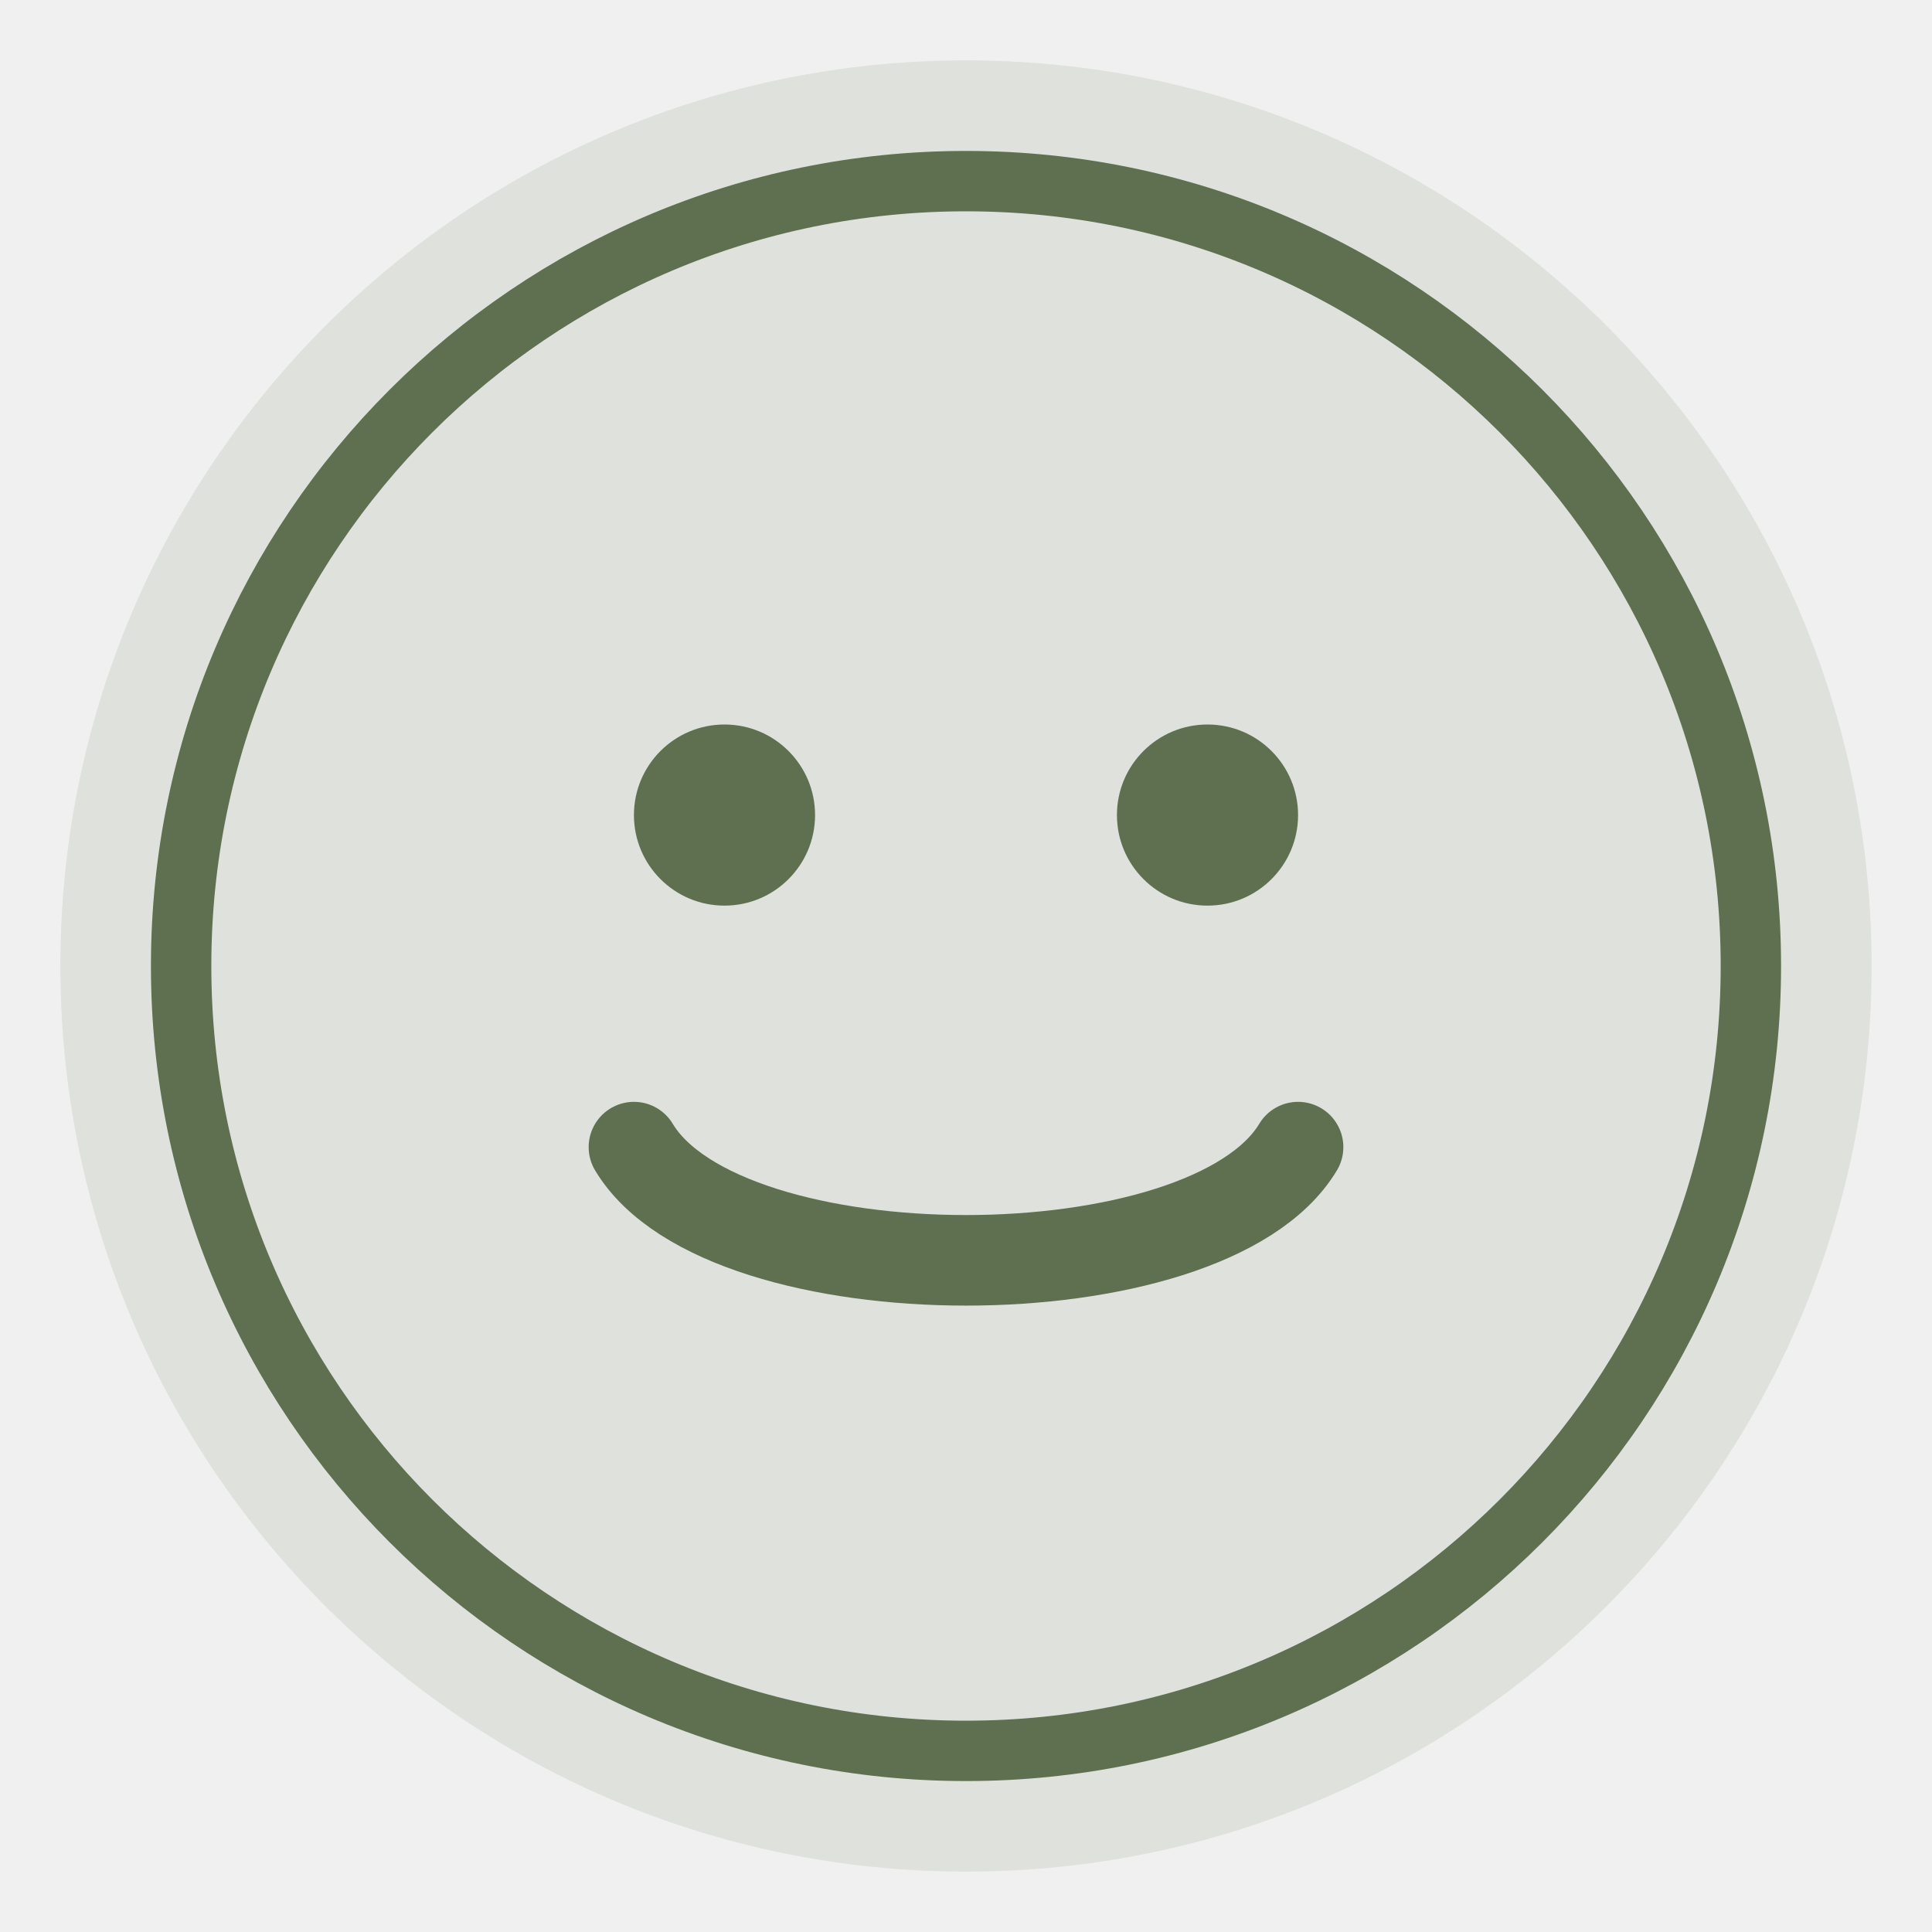
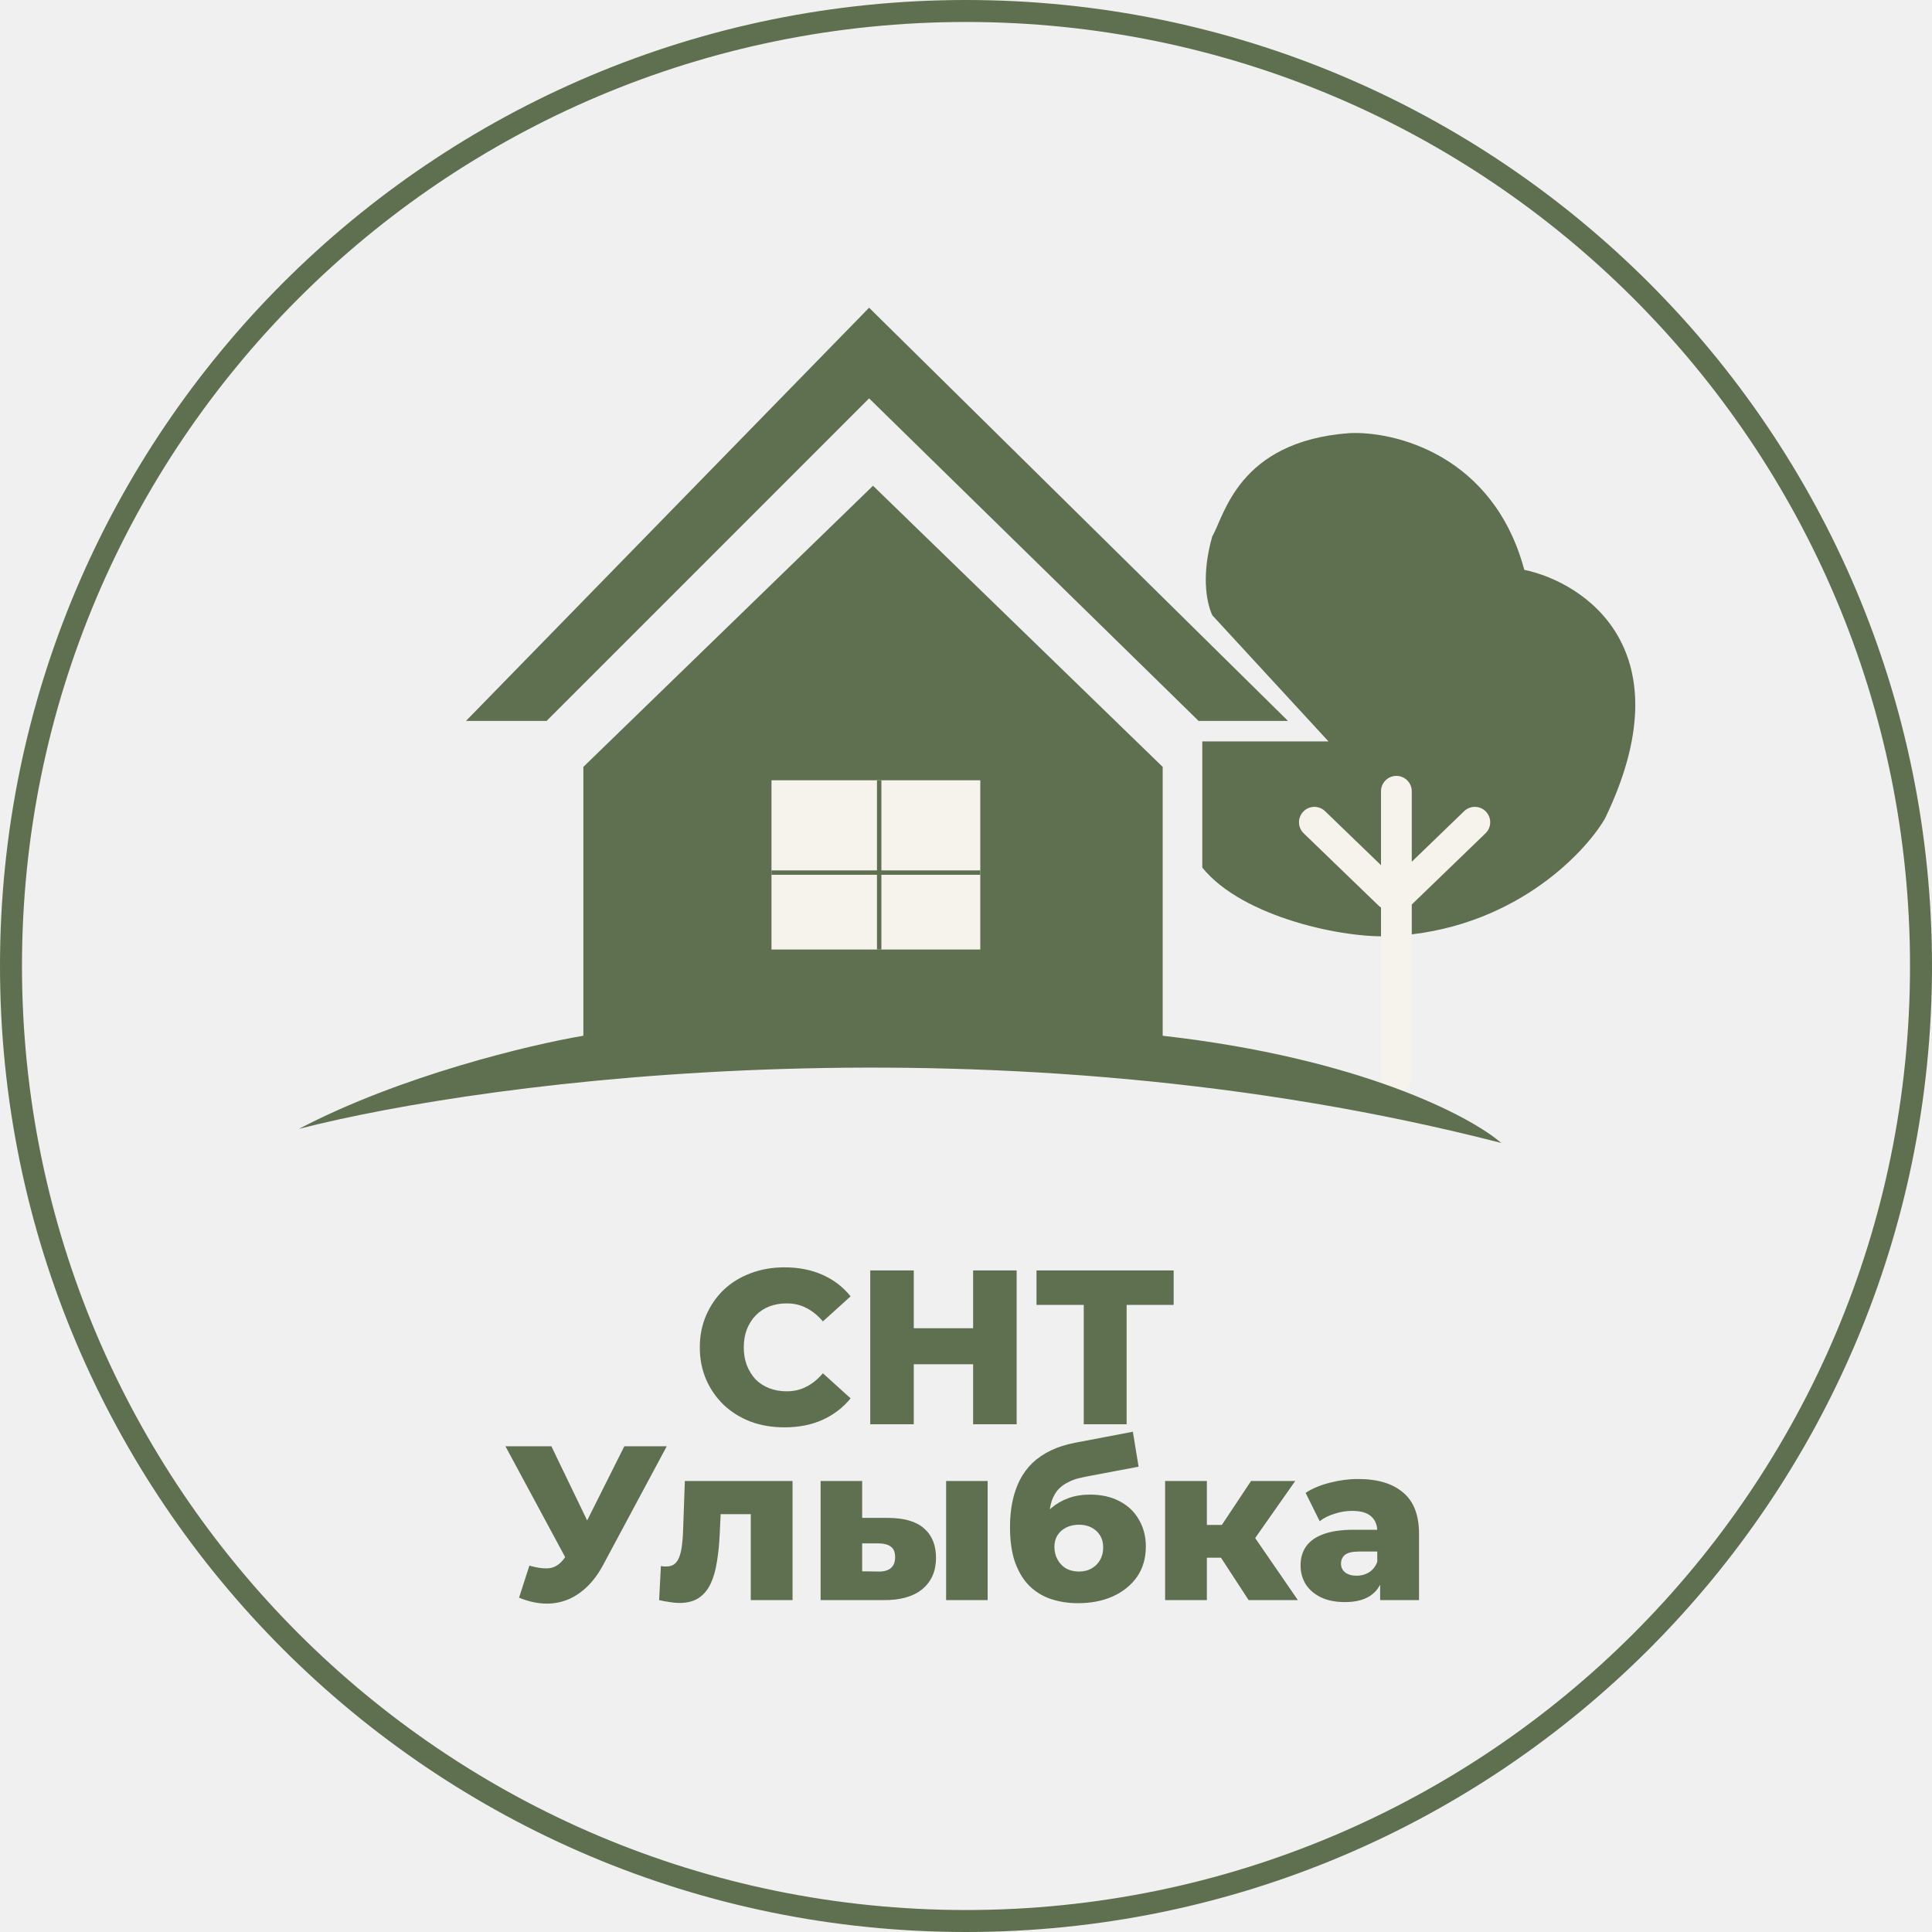
- <svg xmlns="http://www.w3.org/2000/svg" width="64" height="64" viewBox="0 0 64 64" fill="none">
-   <circle cx="32" cy="32" r="30" fill="#5E704F" opacity="0.12" />
-   <circle cx="32" cy="32" r="26" stroke="#5E704F" stroke-width="2" />
-   <circle cx="24" cy="27" r="3" fill="#5E704F" />
-   <circle cx="40" cy="27" r="3" fill="#5E704F" />
-   <path d="M21 38C24 43 40 43 43 38" stroke="#5E704F" stroke-width="3" stroke-linecap="round" />
+ <svg xmlns="http://www.w3.org/2000/svg" width="879" height="879" viewBox="0 0 879 879" fill="none">
+   <g clip-path="url(#clip0_819_105)">
+     <path d="M613.753 197.068C563.35 200.895 557.13 234.471 551.547 244.038C546.762 260.78 548.561 273.27 551.547 279.914L604.421 337.316H547V394.717C565.502 417.678 612.69 427.207 632.893 425.879C687.124 423.327 720.354 389.205 730.189 372.463C767.194 295.927 721.151 265.1 693.504 259.254C679.468 206.954 634.488 196.005 613.753 197.068Z" fill="#5E704F" />
+     <path d="M635.311 360L635.311 490M671 374.096L636.933 406.988M632.067 406.988L598 374.096" stroke="#F5F3EB" stroke-width="14" stroke-linecap="round" />
+     <path d="M265.406 348.914L397.194 221L528.983 348.914V471.233C619.17 481.466 669.239 508.008 683 520C454.356 461.159 223.065 491.219 136 513.604C182.364 489.301 241.589 475.23 265.406 471.233V348.914Z" fill="#5E704F" />
+     <path d="M395.412 140L212 328H248.682L395.412 181.249L545.33 328H586L395.412 140Z" fill="#5E704F" />
+     <rect x="351" y="355" width="95" height="77" fill="#F5F3EB" />
+     <line x1="400" y1="355" x2="400" y2="432" stroke="#5E704F" stroke-width="2" />
+     <line x1="351" y1="397" x2="446" y2="397" stroke="#5E704F" stroke-width="2" />
+     <path d="M356.893 649.4C351.36 649.4 346.226 648.533 341.493 646.8C336.826 645 332.76 642.467 329.293 639.2C325.893 635.933 323.226 632.1 321.293 627.7C319.36 623.233 318.393 618.333 318.393 613C318.393 607.667 319.36 602.8 321.293 598.4C323.226 593.933 325.893 590.067 329.293 586.8C332.76 583.533 336.826 581.033 341.493 579.3C346.226 577.5 351.36 576.6 356.893 576.6C363.36 576.6 369.126 577.733 374.193 580C379.326 582.267 383.593 585.533 386.993 589.8L374.393 601.2C372.126 598.533 369.626 596.5 366.893 595.1C364.226 593.7 361.226 593 357.893 593C355.026 593 352.393 593.467 349.993 594.4C347.593 595.333 345.526 596.7 343.793 598.5C342.126 600.233 340.793 602.333 339.793 604.8C338.86 607.267 338.393 610 338.393 613C338.393 616 338.86 618.733 339.793 621.2C340.793 623.667 342.126 625.8 343.793 627.6C345.526 629.333 347.593 630.667 349.993 631.6C352.393 632.533 355.026 633 357.893 633C361.226 633 364.226 632.3 366.893 630.9C369.626 629.5 372.126 627.467 374.393 624.8L386.993 636.2C383.593 640.4 379.326 643.667 374.193 646C369.126 648.267 363.36 649.4 356.893 649.4ZM442.738 578H462.538V648H442.738V578ZM415.738 648H395.938V578H415.738V648ZM444.138 620.7H414.338V604.3H444.138V620.7ZM493.078 648V589.3L497.478 593.7H471.578V578H533.978V593.7H508.178L512.578 589.3V648H493.078ZM240.855 712.3C244.789 713.433 247.989 713.8 250.455 713.4C252.989 712.933 255.222 711.267 257.155 708.4L260.555 703.4L262.255 701.5L284.055 658H303.355L274.355 712.1C271.489 717.433 268.055 721.567 264.055 724.5C260.122 727.433 255.789 729.1 251.055 729.5C246.322 729.9 241.355 729.033 236.155 726.9L240.855 712.3ZM261.955 717.4L229.955 658H250.855L272.755 703.4L261.955 717.4ZM299.884 728L300.684 712.5C301.151 712.567 301.584 712.633 301.984 712.7C302.384 712.7 302.751 712.7 303.084 712.7C304.751 712.7 306.051 712.3 306.984 711.5C307.984 710.633 308.718 709.467 309.184 708C309.718 706.533 310.084 704.833 310.284 702.9C310.551 700.9 310.718 698.733 310.784 696.4L311.584 673.8H360.584V728H341.584V684.6L345.784 688.9H324.084L328.084 684.4L327.484 697.2C327.284 702.067 326.851 706.5 326.184 710.5C325.584 714.433 324.618 717.8 323.284 720.6C321.951 723.4 320.118 725.567 317.784 727.1C315.518 728.567 312.618 729.3 309.084 729.3C307.818 729.3 306.384 729.167 304.784 728.9C303.251 728.7 301.618 728.4 299.884 728ZM430.453 728V673.8H449.353V728H430.453ZM404.353 690.6C411.553 690.667 416.92 692.267 420.453 695.4C424.053 698.533 425.853 703 425.853 708.8C425.853 714.8 423.786 719.533 419.653 723C415.52 726.4 409.62 728.067 401.953 728H373.353V673.8H392.253V690.6H404.353ZM400.053 715C402.32 715 404.086 714.467 405.353 713.4C406.62 712.333 407.253 710.7 407.253 708.5C407.253 706.233 406.62 704.633 405.353 703.7C404.153 702.767 402.386 702.267 400.053 702.2H392.253V714.9L400.053 715ZM490.42 729.4C486.02 729.4 481.92 728.767 478.12 727.5C474.387 726.233 471.12 724.233 468.32 721.5C465.587 718.767 463.42 715.2 461.82 710.8C460.287 706.4 459.52 701.067 459.52 694.8C459.52 690.6 459.887 686.733 460.62 683.2C461.354 679.667 462.454 676.433 463.92 673.5C465.454 670.5 467.387 667.867 469.72 665.6C472.12 663.333 474.92 661.433 478.12 659.9C481.32 658.367 484.987 657.2 489.12 656.4L515.42 651.4L518.02 667.3L495.22 671.6C493.82 671.867 492.287 672.2 490.62 672.6C489.02 673 487.454 673.6 485.92 674.4C484.387 675.133 482.954 676.167 481.62 677.5C480.354 678.833 479.32 680.6 478.52 682.8C477.787 684.933 477.42 687.6 477.42 690.8C477.42 691.733 477.454 692.5 477.52 693.1C477.654 693.633 477.754 694.267 477.82 695C477.887 695.667 477.92 696.7 477.92 698.1L472.62 693.2C474.22 690.4 476.12 688.033 478.32 686.1C480.587 684.167 483.187 682.667 486.12 681.6C489.054 680.533 492.32 680 495.92 680C501.187 680 505.72 681.033 509.52 683.1C513.32 685.1 516.22 687.9 518.22 691.5C520.287 695.033 521.32 699.067 521.32 703.6C521.32 708.933 519.987 713.533 517.32 717.4C514.654 721.2 510.987 724.167 506.32 726.3C501.72 728.367 496.42 729.4 490.42 729.4ZM490.92 715C493.12 715 495.02 714.533 496.62 713.6C498.287 712.667 499.587 711.367 500.52 709.7C501.454 708.033 501.92 706.167 501.92 704.1C501.92 701.967 501.454 700.133 500.52 698.6C499.587 697.067 498.287 695.867 496.62 695C495.02 694.133 493.12 693.7 490.92 693.7C488.72 693.7 486.754 694.133 485.02 695C483.354 695.867 482.054 697.033 481.12 698.5C480.187 699.967 479.72 701.733 479.72 703.8C479.72 705.867 480.187 707.767 481.12 709.5C482.054 711.233 483.354 712.6 485.02 713.6C486.754 714.533 488.72 715 490.92 715ZM568.091 728L551.591 702.7L566.891 693.7L590.491 728H568.091ZM530.091 728V673.8H549.091V728H530.091ZM543.491 708.7V693.8H563.091V708.7H543.491ZM568.791 703L550.991 701.2L569.191 673.8H589.291L568.791 703ZM627.914 728V717.9L626.614 715.4V696.8C626.614 693.8 625.681 691.5 623.814 689.9C622.014 688.233 619.114 687.4 615.114 687.4C612.514 687.4 609.881 687.833 607.214 688.7C604.547 689.5 602.281 690.633 600.414 692.1L594.014 679.2C597.081 677.2 600.747 675.667 605.014 674.6C609.347 673.467 613.647 672.9 617.914 672.9C626.714 672.9 633.514 674.933 638.314 679C643.181 683 645.614 689.3 645.614 697.9V728H627.914ZM611.914 728.9C607.581 728.9 603.914 728.167 600.914 726.7C597.914 725.233 595.614 723.233 594.014 720.7C592.481 718.167 591.714 715.333 591.714 712.2C591.714 708.867 592.547 706 594.214 703.6C595.947 701.133 598.581 699.267 602.114 698C605.647 696.667 610.214 696 615.814 696H628.614V705.9H618.414C615.347 705.9 613.181 706.4 611.914 707.4C610.714 708.4 610.114 709.733 610.114 711.4C610.114 713.067 610.747 714.4 612.014 715.4C613.281 716.4 615.014 716.9 617.214 716.9C619.281 716.9 621.147 716.4 622.814 715.4C624.547 714.333 625.814 712.733 626.614 710.6L629.214 717.6C628.214 721.333 626.247 724.167 623.314 726.1C620.447 727.967 616.647 728.9 611.914 728.9Z" fill="#5E704F" />
+     <circle cx="439.5" cy="439.5" r="434.5" stroke="#5E704F" stroke-width="10" />
+   </g>
+   <defs>
+     <clipPath id="clip0_819_105">
+       <rect width="879" height="879" fill="white" />
+     </clipPath>
+   </defs>
</svg>
